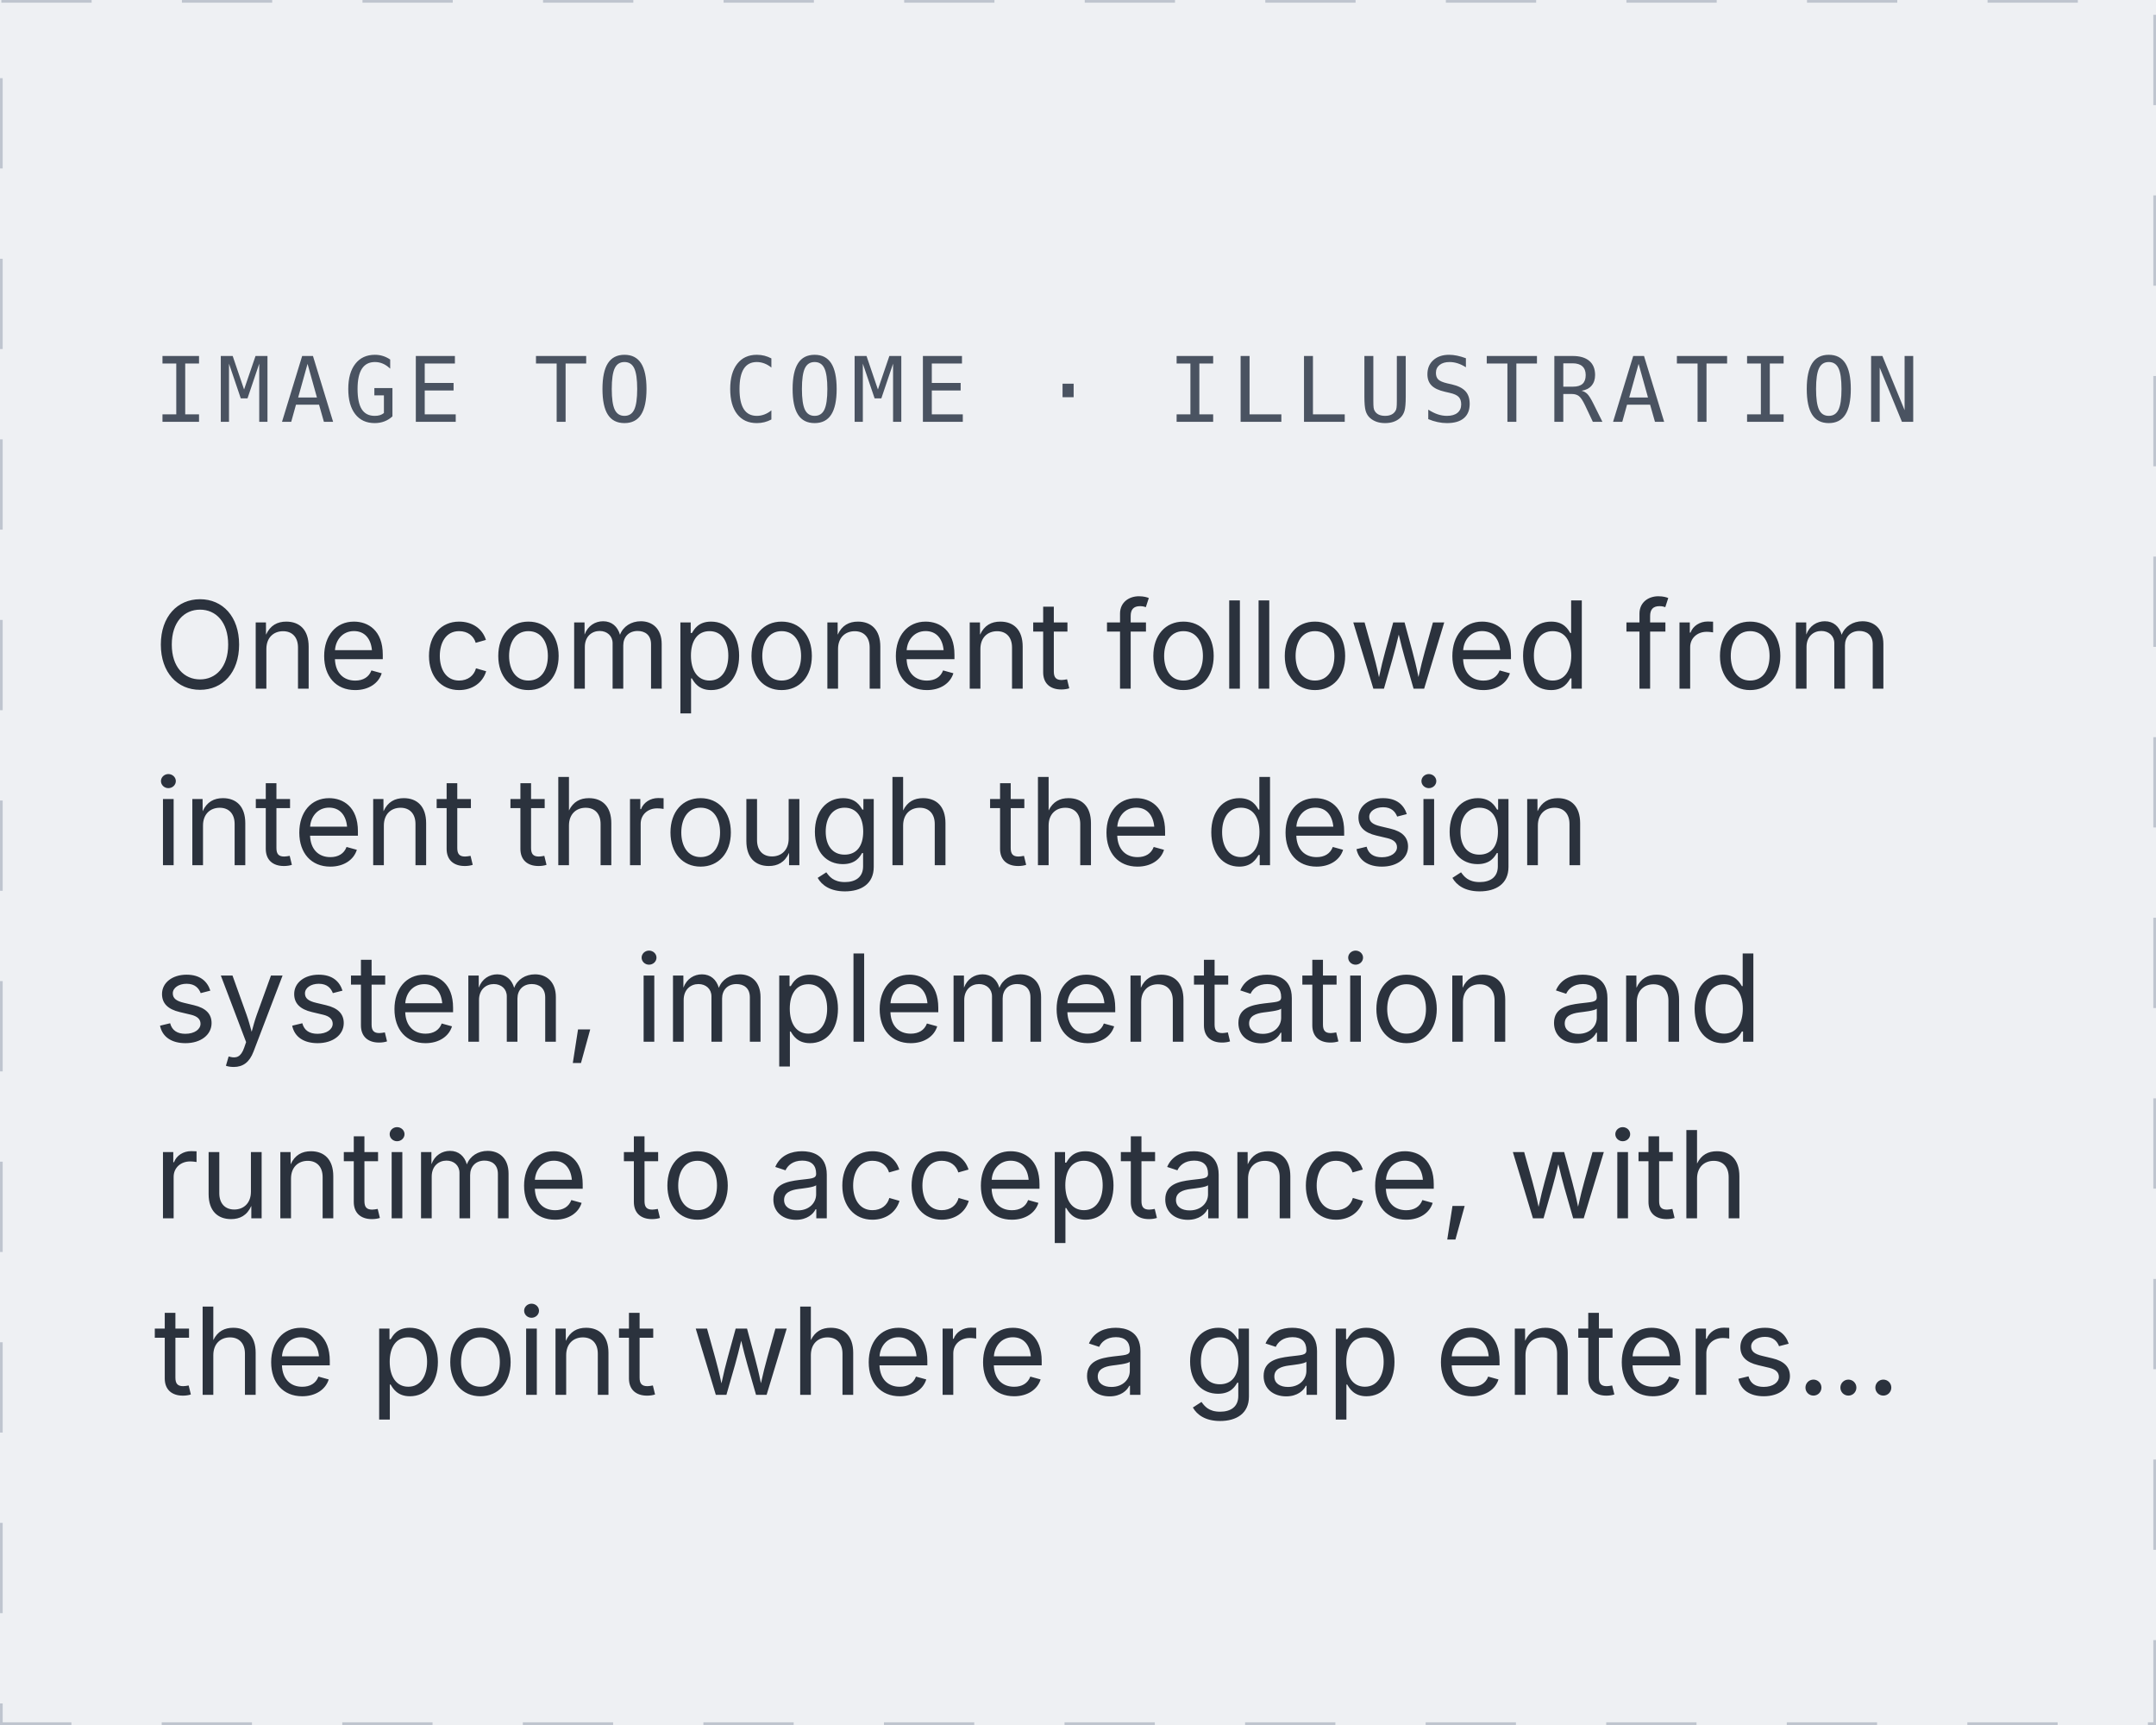
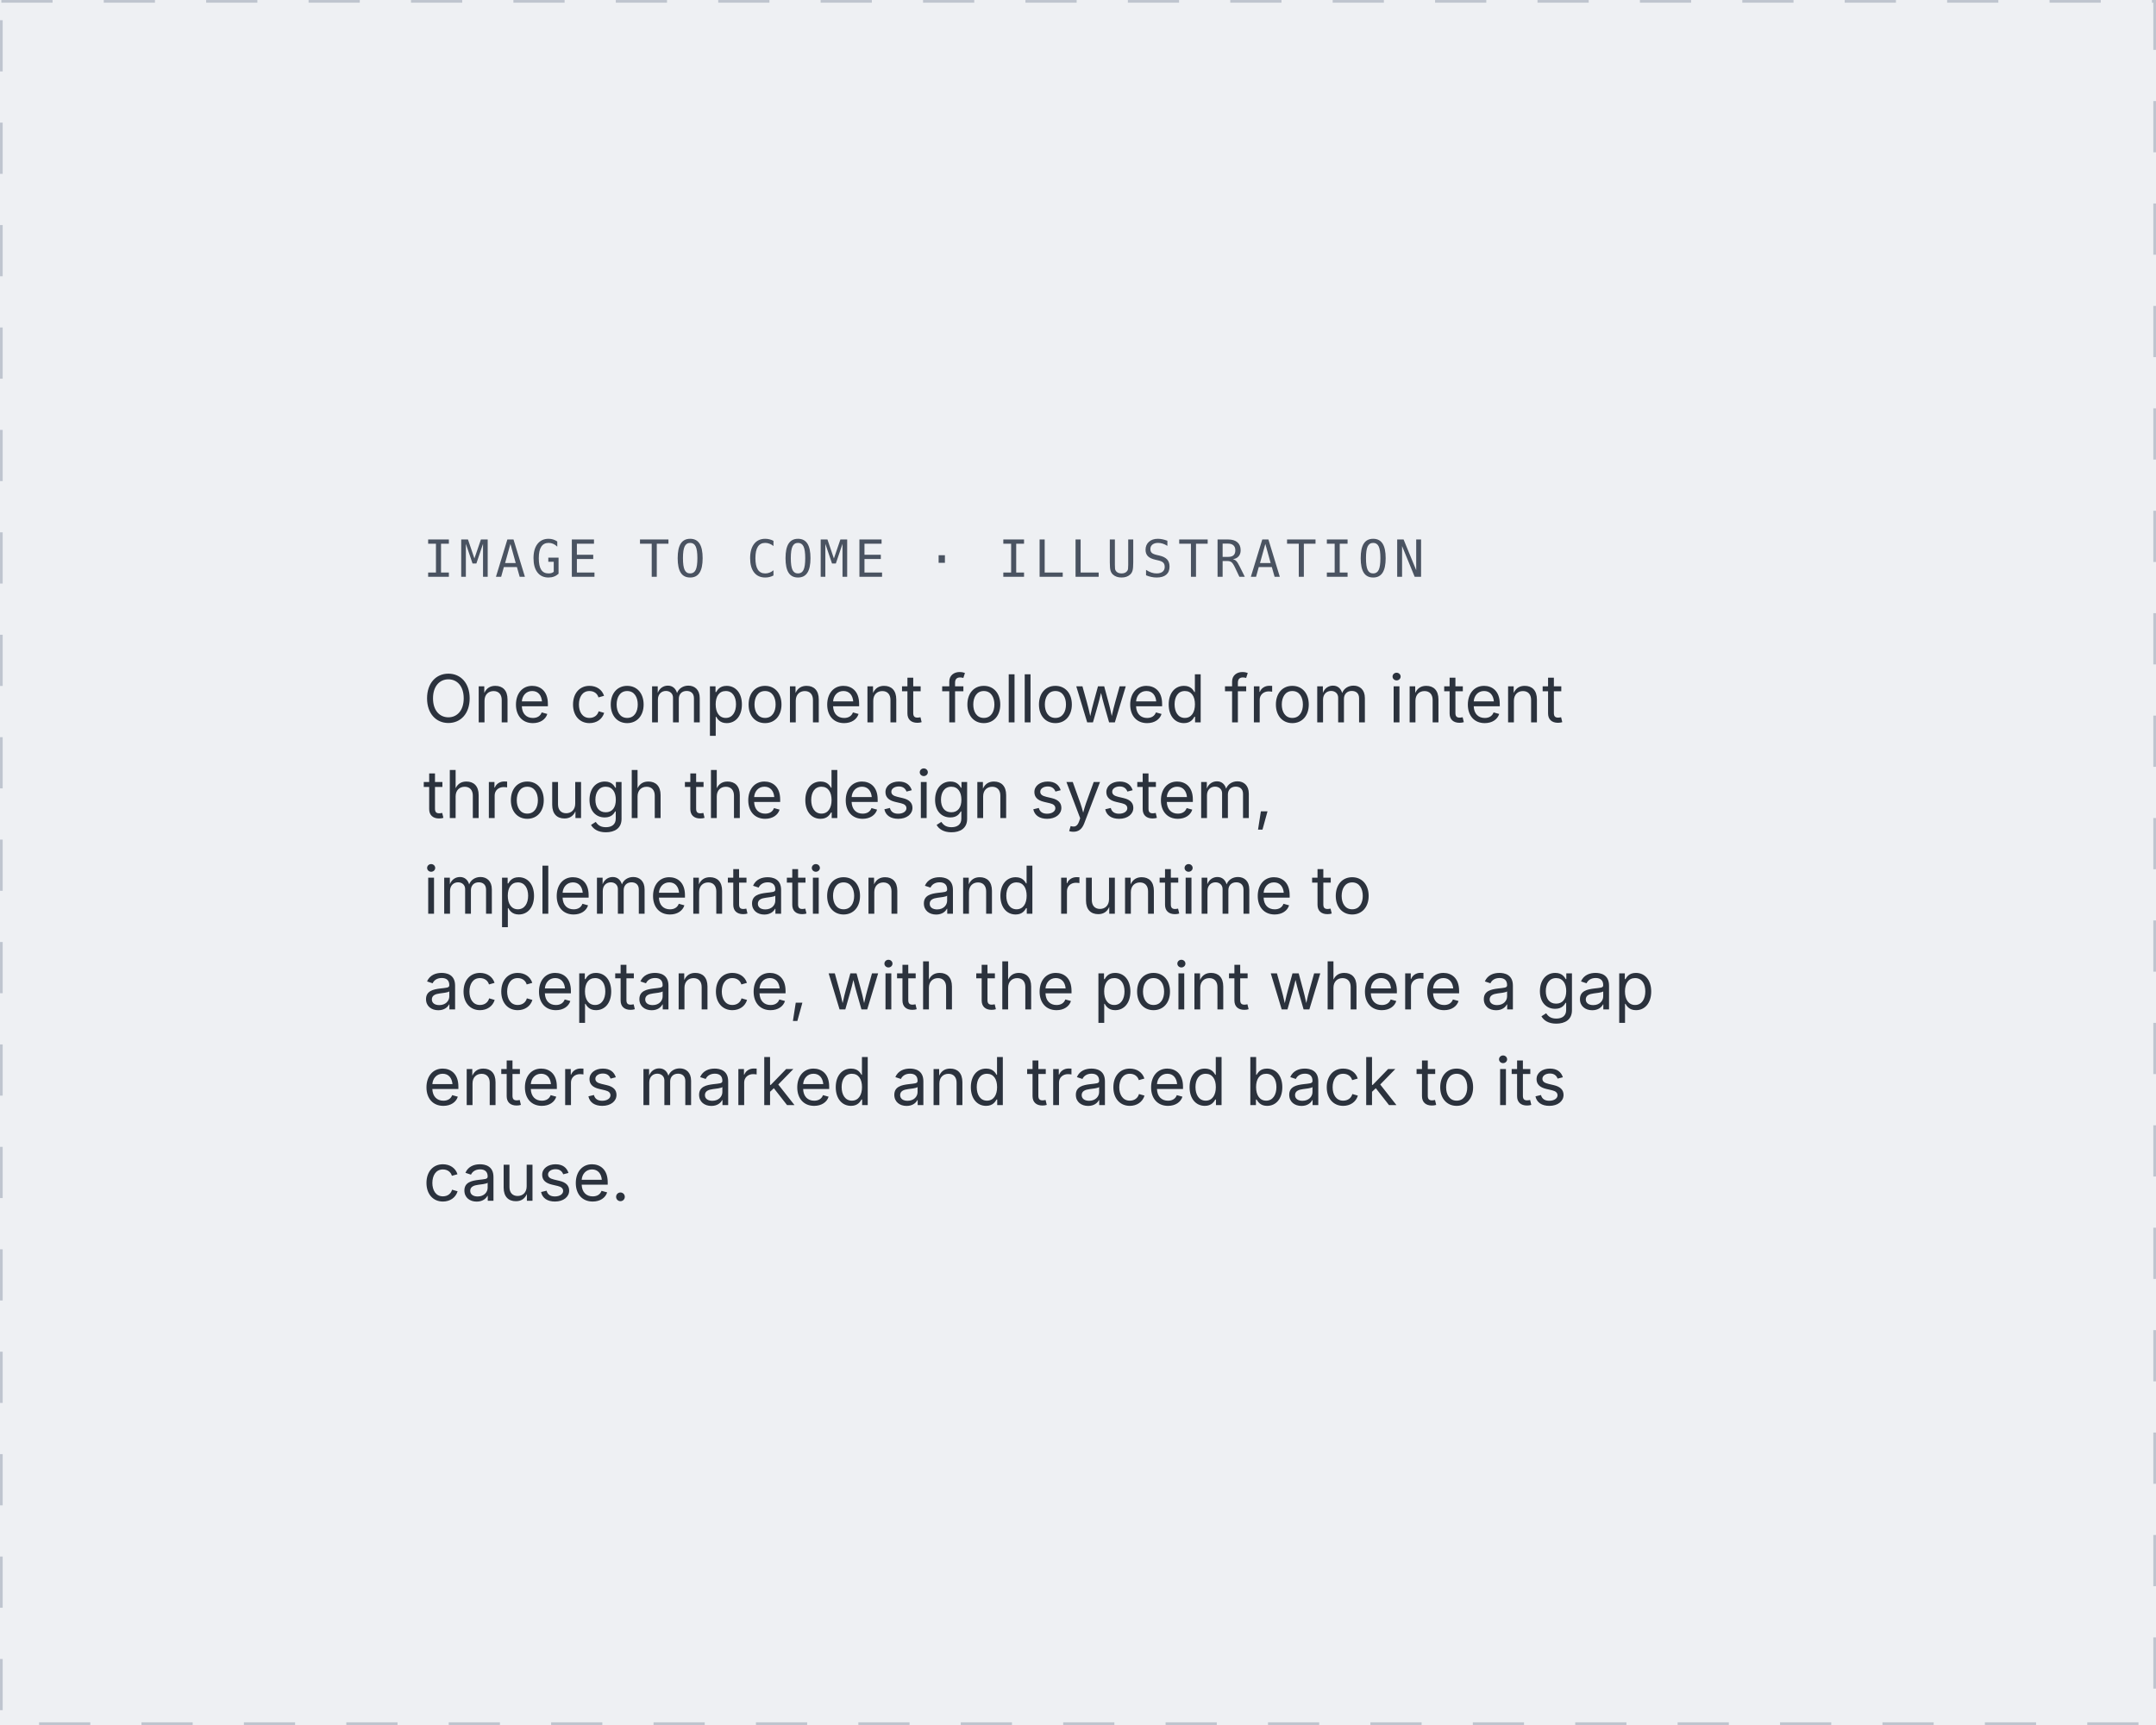
<svg xmlns="http://www.w3.org/2000/svg" viewBox="0 0 1600 1280" width="1600" height="1280" role="img" aria-label="Image to come · illustration">
  <rect width="1600" height="1280" fill="#EEF0F3" />
-   <rect x="1" y="1" width="1598" height="1278" fill="none" stroke="#BFC5CF" stroke-width="2" stroke-dasharray="67 67" />
-   <text x="114" y="313" font-family="ui-monospace, Menlo, Consolas, monospace" font-size="67" letter-spacing="6.7" fill="#4A5361">IMAGE TO COME · ILLUSTRATION</text>
-   <text x="114" y="511" font-family="system-ui, -apple-system, Segoe UI, sans-serif" font-size="90" fill="#2B323D">
-     <tspan x="114" dy="0">One component followed from</tspan>
-     <tspan x="114" dy="131">intent through the design</tspan>
-     <tspan x="114" dy="131">system, implementation and</tspan>
-     <tspan x="114" dy="131">runtime to acceptance, with</tspan>
-     <tspan x="114" dy="131">the point where a gap enters…</tspan>
+   <rect x="1" y="1" width="1598" height="1278" fill="none" stroke="#BFC5CF" stroke-width="2" stroke-dasharray="38 38" />
+   <text x="314" y="428" font-family="ui-monospace, Menlo, Consolas, monospace" font-size="38" letter-spacing="3.8" fill="#4A5361">IMAGE TO COME · ILLUSTRATION</text>
+   <text x="314" y="536" font-family="system-ui, -apple-system, Segoe UI, sans-serif" font-size="49" fill="#2B323D">
+     <tspan x="314" dy="0">One component followed from intent</tspan>
+     <tspan x="314" dy="71">through the design system,</tspan>
+     <tspan x="314" dy="71">implementation and runtime to</tspan>
+     <tspan x="314" dy="71">acceptance, with the point where a gap</tspan>
+     <tspan x="314" dy="71">enters marked and traced back to its</tspan>
+     <tspan x="314" dy="71">cause.</tspan>
  </text>
</svg>
